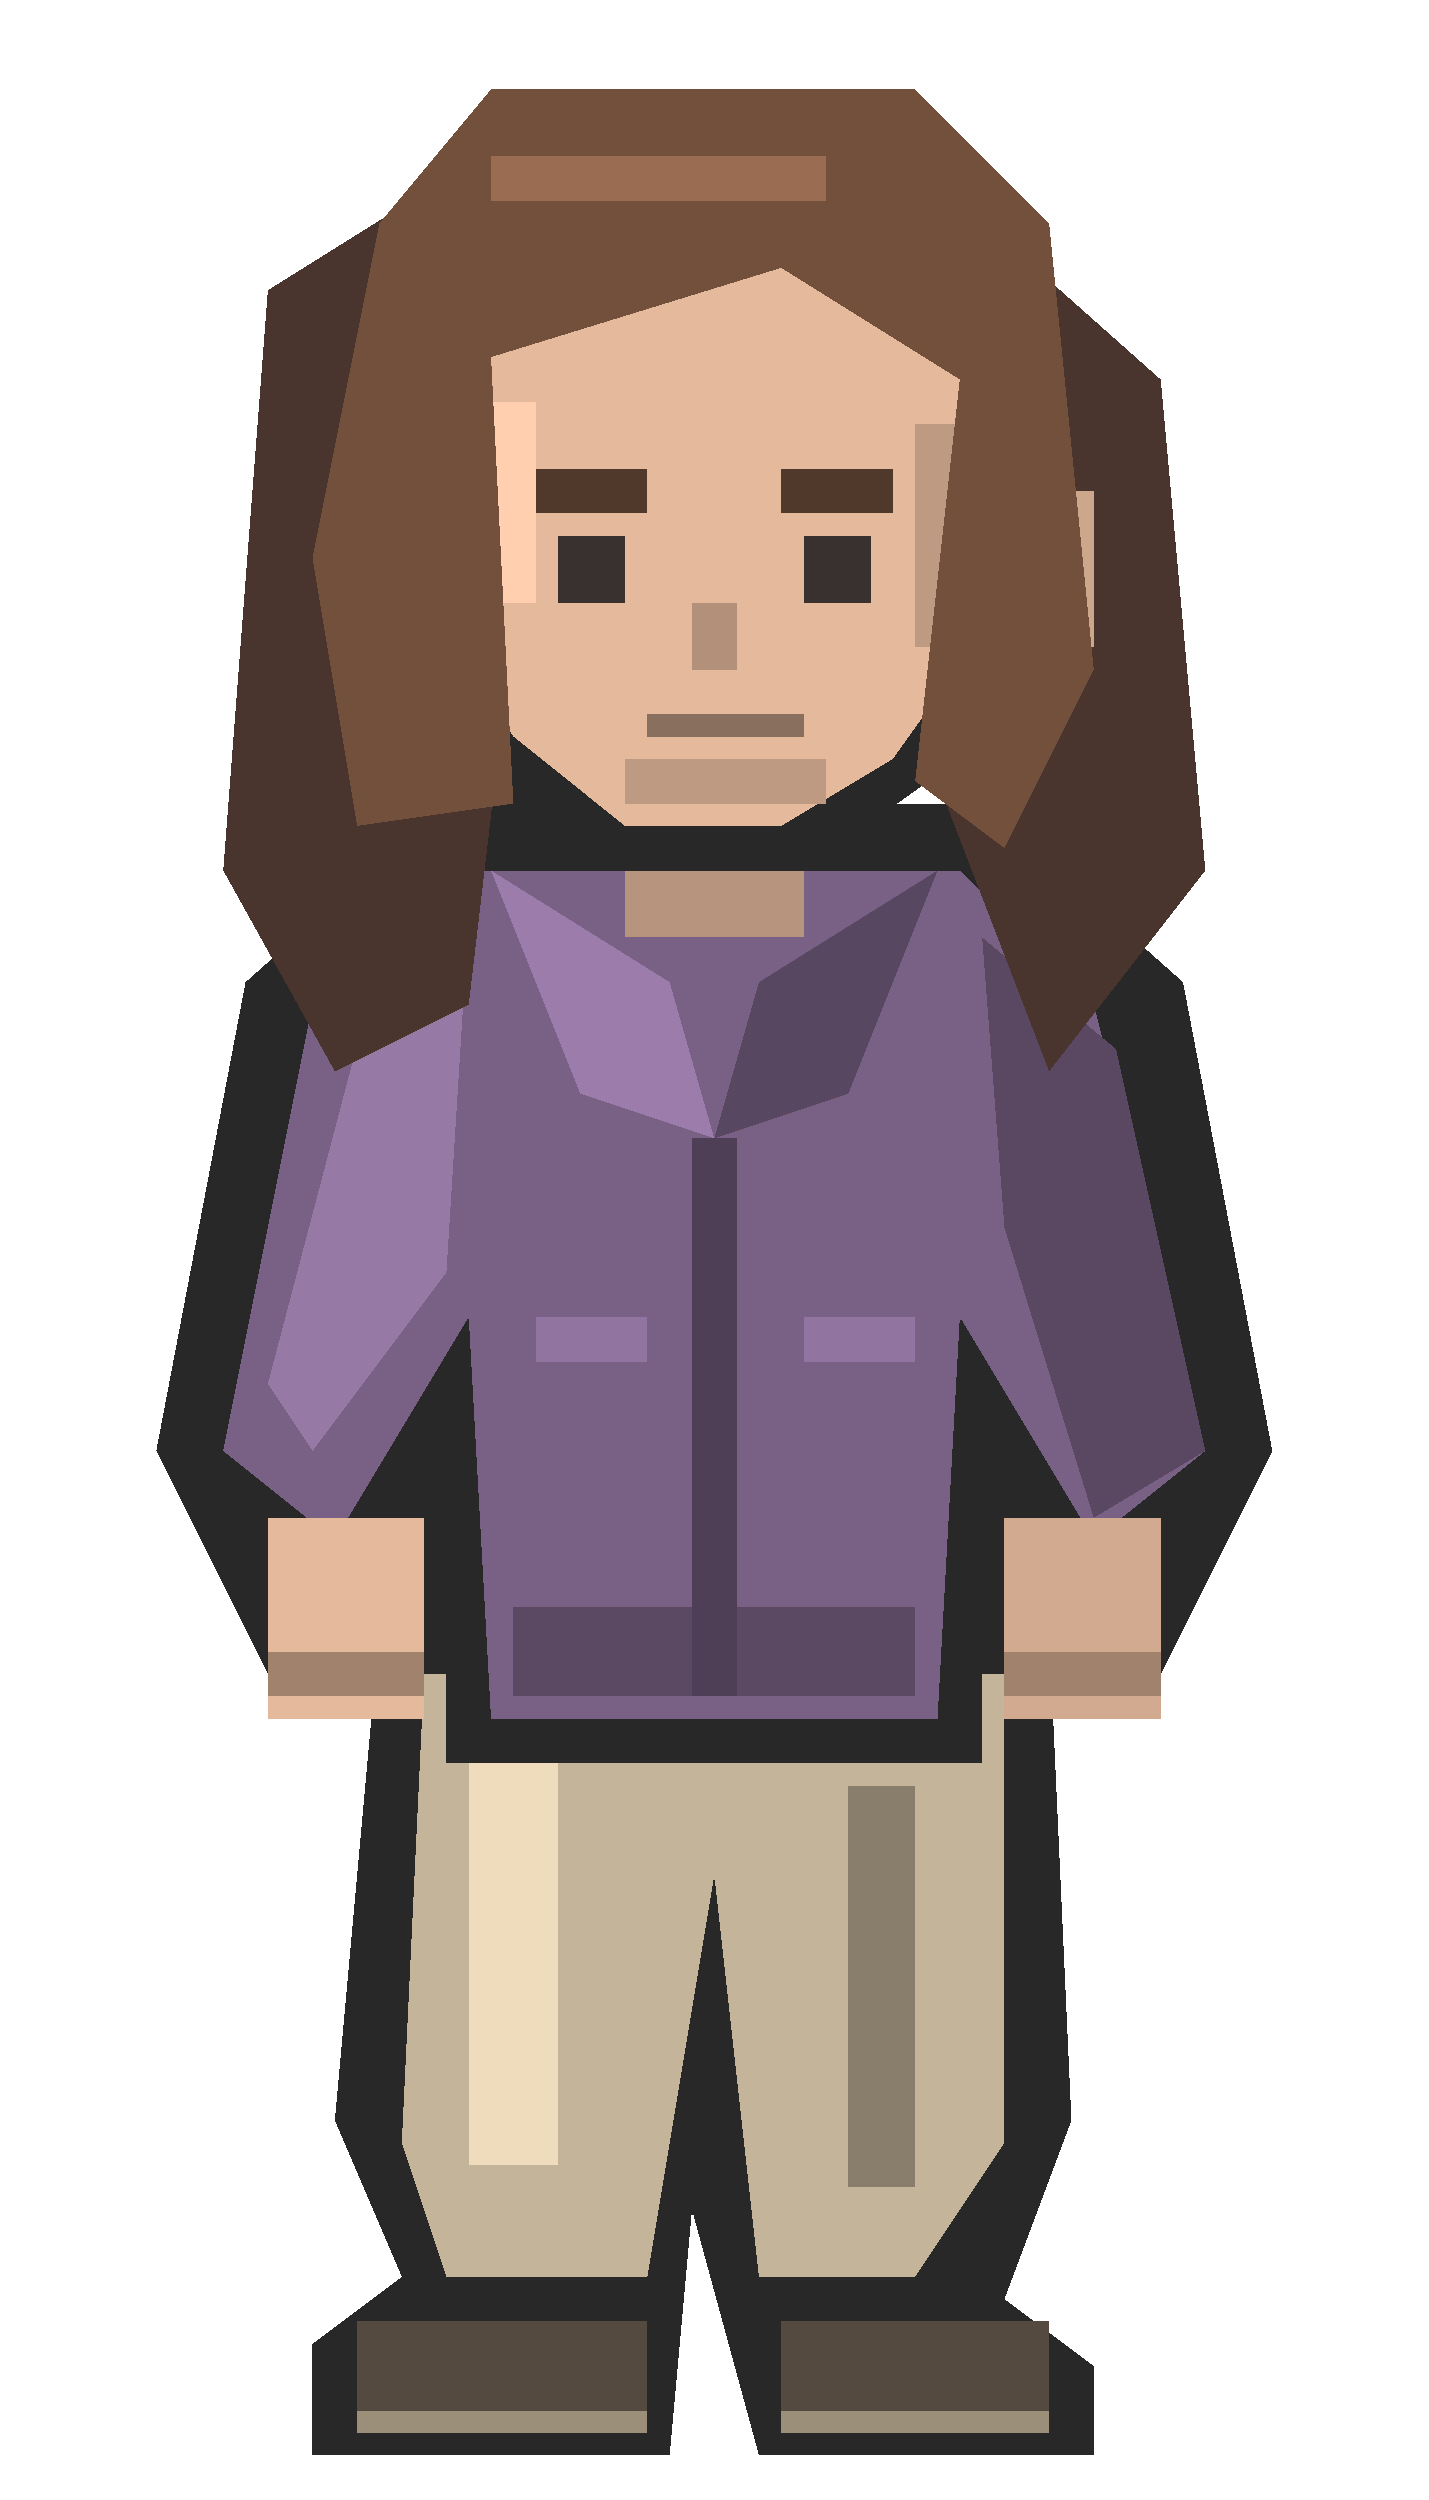
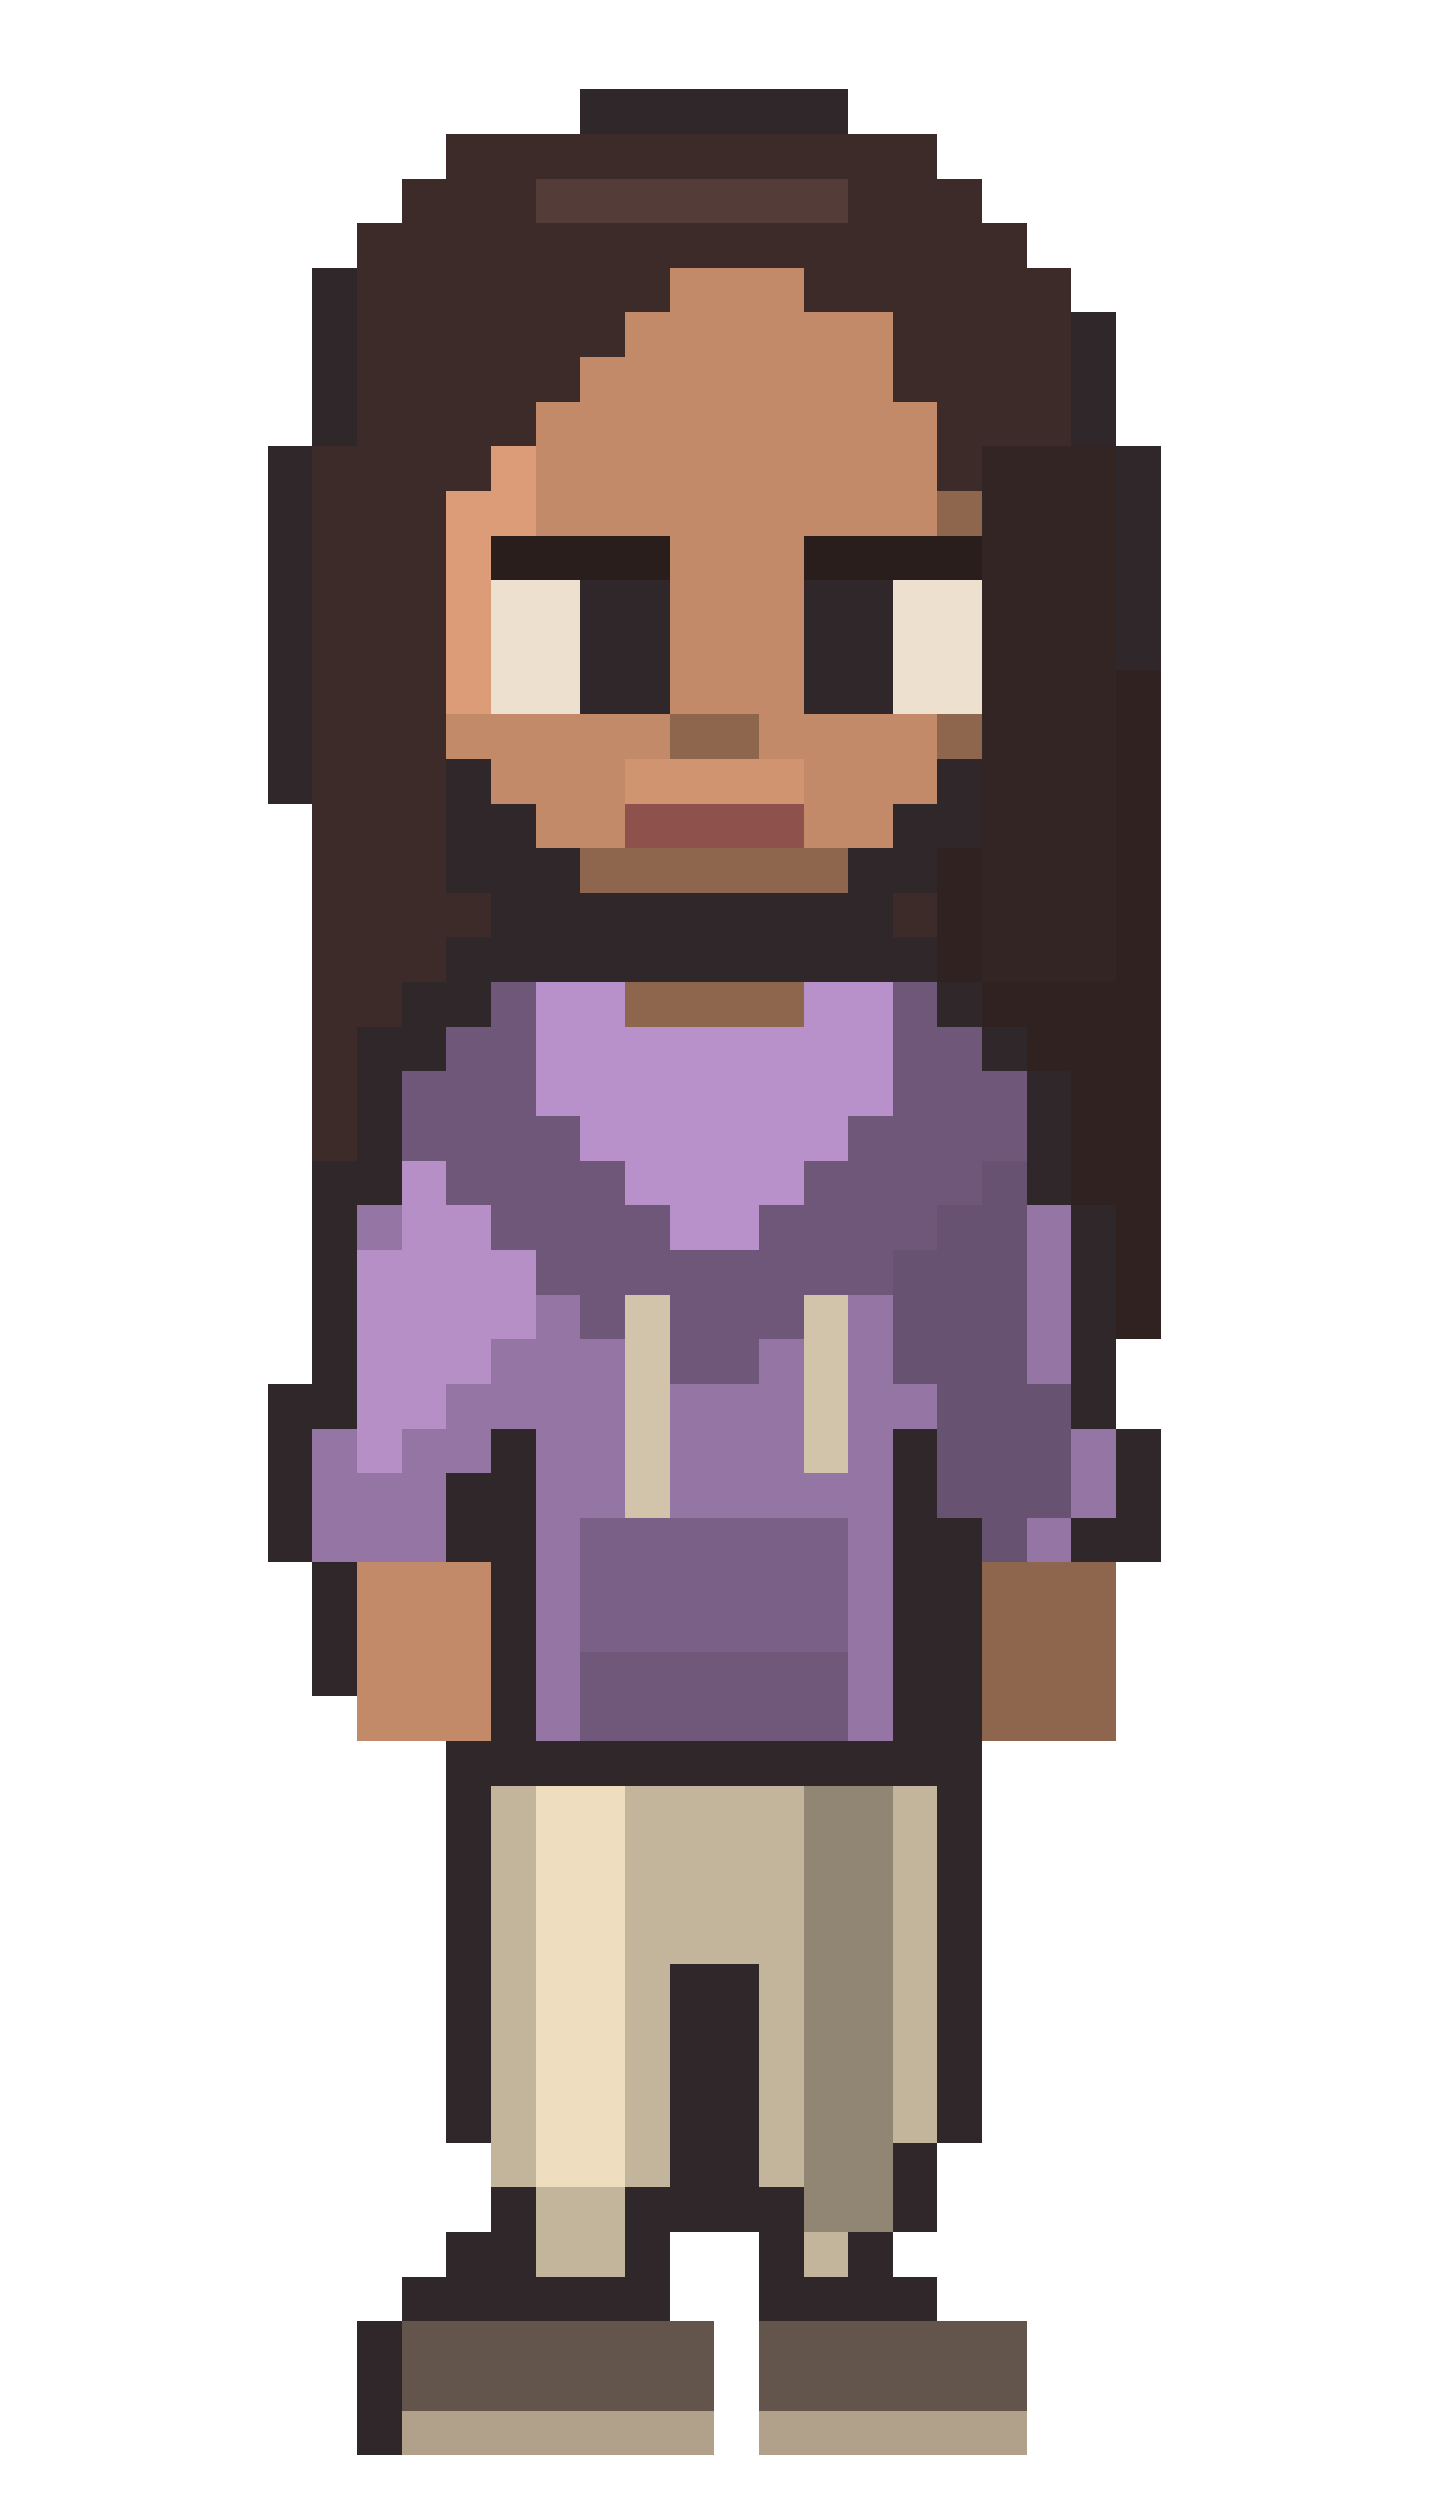
- <svg xmlns="http://www.w3.org/2000/svg" width="64" height="112" viewBox="0 0 64 112" shape-rendering="crispEdges">
-   <g>
-     <polygon points="17,73 47,73 48,95 45,103 49,106 49,110 34,110 31,99 30,110 14,110 14,105 18,102 15,95" fill="#292829" />
-     <polygon points="19,75 45,75 45,96 41,102 34,102 32,84 29,102 20,102 18,96" fill="#c3b49a" />
-     <rect x="21" y="79" width="4" height="18" fill="#eedcbc" />
-     <rect x="38" y="80" width="3" height="18" fill="#897e6c" />
-     <rect x="16" y="104" width="13" height="4" fill="#544a40" />
-     <rect x="35" y="104" width="12" height="4" fill="#544a40" />
-     <rect x="16" y="108" width="13" height="1" fill="#9b8f79" />
-     <rect x="35" y="108" width="12" height="1" fill="#9b8f79" />
-     <polygon points="20,36 44,36 53,44 57,65 52,75 44,74 44,79 20,79 20,74 12,75 7,65 11,44" fill="#292829" />
-     <polygon points="21,39 43,39 49,45 54,65 49,69 43,59 42,77 22,77 21,59 15,69 10,65 14,45" fill="#796185" />
-     <polygon points="17,43 21,41 20,57 14,65 12,62" fill="#9779a6" />
-     <polygon points="44,42 50,47 54,65 49,68 45,55" fill="#5a4862" />
-     <rect x="23" y="72" width="18" height="4" fill="#5b4964" />
-     <rect x="12" y="68" width="7" height="9" fill="#e4b99c" />
-     <rect x="45" y="68" width="7" height="9" fill="#d2aa90" />
-     <rect x="12" y="74" width="7" height="2" fill="#a0826d" />
-     <rect x="45" y="74" width="7" height="2" fill="#a0826d" />
-     <polygon points="22,39 30,44 32,51 26,49" fill="#9b7caa" />
-     <polygon points="42,39 34,44 32,51 38,49" fill="#584761" />
-     <rect x="31" y="51" width="2" height="25" fill="#4f3f56" />
-     <rect x="24" y="59" width="5" height="2" fill="#9174a0" />
-     <rect x="36" y="59" width="5" height="2" fill="#9174a0" />
-     <rect x="28" y="32" width="8" height="10" fill="#b6947d" />
-     <polygon points="12,13 20,8 23,28 21,45 15,48 10,39" fill="#49352e" />
-     <polygon points="43,9 52,17 54,39 47,48 42,35" fill="#49352e" />
-     <polygon points="23,6 41,6 47,12 48,26 43,34 36,39 27,39 20,34 16,26 17,12" fill="#292829" />
-     <polygon points="24,9 40,9 45,14 45,27 40,34 35,37 28,37 23,33 19,27 19,14" fill="#e4b99c" />
-     <rect x="20" y="18" width="4" height="9" fill="#ffcfaf" />
-     <rect x="41" y="19" width="4" height="10" fill="#bd9a81" />
-     <rect x="28" y="34" width="9" height="2" fill="#bd9a81" />
-     <rect x="15" y="22" width="5" height="7" fill="#e4b99c" />
-     <rect x="44" y="22" width="5" height="7" fill="#cda78c" />
-     <polygon points="17,10 22,4 41,4 47,10 49,30 45,38 41,35 43,17 35,12 22,16 23,36 16,37 14,25" fill="#72503c" />
-     <rect x="22" y="7" width="15" height="2" fill="#9a6c51" />
-     <rect x="24" y="21" width="5" height="2" fill="#50382a" />
-     <rect x="35" y="21" width="5" height="2" fill="#50382a" />
-     <rect x="25" y="24" width="3" height="3" fill="#38312f" />
-     <rect x="36" y="24" width="3" height="3" fill="#38312f" />
-     <rect x="31" y="27" width="2" height="3" fill="#b2907a" />
-     <rect x="29" y="32" width="7" height="1" fill="#896f5e" />
-   </g>
+ <svg xmlns="http://www.w3.org/2000/svg" width="32" height="56" viewBox="0 0 32 56" shape-rendering="crispEdges">
+   <path fill="#30272a" d="M13 2h6v1h-6zM7 6h1v1h-1zM7 7h1v1h-1zM24 7h1v1h-1zM7 8h1v1h-1zM24 8h1v1h-1zM7 9h1v1h-1zM24 9h1v1h-1zM6 10h1v1h-1zM25 10h1v1h-1zM6 11h1v1h-1zM25 11h1v1h-1zM6 12h1v1h-1zM25 12h1v1h-1zM6 13h1v1h-1zM13 13h2v1h-2zM18 13h2v1h-2zM25 13h1v1h-1zM6 14h1v1h-1zM13 14h2v1h-2zM18 14h2v1h-2zM25 14h1v1h-1zM6 15h1v1h-1zM13 15h2v1h-2zM18 15h2v1h-2zM6 16h1v1h-1zM6 17h1v1h-1zM10 17h1v1h-1zM21 17h1v1h-1zM10 18h2v1h-2zM20 18h2v1h-2zM10 19h3v1h-3zM19 19h2v1h-2zM11 20h9v1h-9zM10 21h11v1h-11zM9 22h2v1h-2zM21 22h1v1h-1zM8 23h2v1h-2zM22 23h1v1h-1zM8 24h1v1h-1zM23 24h1v1h-1zM8 25h1v1h-1zM23 25h1v1h-1zM7 26h2v1h-2zM23 26h1v1h-1zM7 27h1v1h-1zM24 27h1v1h-1zM7 28h1v1h-1zM24 28h1v1h-1zM7 29h1v1h-1zM24 29h1v1h-1zM7 30h1v1h-1zM24 30h1v1h-1zM6 31h2v1h-2zM24 31h1v1h-1zM6 32h1v1h-1zM11 32h1v1h-1zM20 32h1v1h-1zM25 32h1v1h-1zM6 33h1v1h-1zM10 33h2v1h-2zM20 33h1v1h-1zM25 33h1v1h-1zM6 34h1v1h-1zM10 34h2v1h-2zM20 34h2v1h-2zM24 34h2v1h-2zM7 35h1v1h-1zM11 35h1v1h-1zM20 35h2v1h-2zM7 36h1v1h-1zM11 36h1v1h-1zM20 36h2v1h-2zM7 37h1v1h-1zM11 37h1v1h-1zM20 37h2v1h-2zM11 38h1v1h-1zM20 38h2v1h-2zM10 39h12v1h-12zM10 40h1v1h-1zM21 40h1v1h-1zM10 41h1v1h-1zM21 41h1v1h-1zM10 42h1v1h-1zM21 42h1v1h-1zM10 43h1v1h-1zM21 43h1v1h-1zM10 44h1v1h-1zM15 44h2v1h-2zM21 44h1v1h-1zM10 45h1v1h-1zM15 45h2v1h-2zM21 45h1v1h-1zM10 46h1v1h-1zM15 46h2v1h-2zM21 46h1v1h-1zM10 47h1v1h-1zM15 47h2v1h-2zM21 47h1v1h-1zM15 48h2v1h-2zM20 48h1v1h-1zM11 49h1v1h-1zM14 49h4v1h-4zM20 49h1v1h-1zM10 50h2v1h-2zM14 50h1v1h-1zM17 50h1v1h-1zM19 50h1v1h-1zM9 51h6v1h-6zM17 51h4v1h-4zM8 52h1v1h-1zM8 53h1v1h-1zM8 54h1v1h-1z" />
+   <path fill="#3c2b29" d="M10 3h11v1h-11zM9 4h3v1h-3zM19 4h3v1h-3zM8 5h15v1h-15zM8 6h7v1h-7zM18 6h6v1h-6zM8 7h6v1h-6zM20 7h4v1h-4zM8 8h5v1h-5zM20 8h4v1h-4zM8 9h4v1h-4zM21 9h3v1h-3zM7 10h4v1h-4zM21 10h1v1h-1zM7 11h3v1h-3zM7 12h3v1h-3zM7 13h3v1h-3zM7 14h3v1h-3zM7 15h3v1h-3zM7 16h3v1h-3zM7 17h3v1h-3zM7 18h3v1h-3zM7 19h3v1h-3zM7 20h4v1h-4zM20 20h1v1h-1zM7 21h3v1h-3zM7 22h2v1h-2zM7 23h1v1h-1zM7 24h1v1h-1zM7 25h1v1h-1z" />
+   <path fill="#543c39" d="M12 4h7v1h-7z" />
+   <path fill="#c28a69" d="M15 6h3v1h-3zM14 7h6v1h-6zM13 8h7v1h-7zM12 9h9v1h-9zM12 10h9v1h-9zM12 11h9v1h-9zM15 12h3v1h-3zM15 13h3v1h-3zM15 14h3v1h-3zM15 15h3v1h-3zM10 16h5v1h-5zM17 16h4v1h-4zM11 17h3v1h-3zM18 17h3v1h-3zM12 18h2v1h-2zM18 18h2v1h-2zM8 35h3v1h-3zM8 36h3v1h-3zM8 37h3v1h-3zM8 38h3v1h-3z" />
+   <path fill="#db9c77" d="M11 10h1v1h-1zM10 11h2v1h-2zM10 12h1v1h-1zM10 13h1v1h-1zM10 14h1v1h-1zM10 15h1v1h-1z" />
+   <path fill="#332523" d="M22 10h3v1h-3zM22 11h3v1h-3zM22 12h3v1h-3zM22 13h3v1h-3zM22 14h3v1h-3zM22 15h3v1h-3zM22 16h3v1h-3zM22 17h3v1h-3zM22 18h3v1h-3zM22 19h3v1h-3zM22 20h3v1h-3zM22 21h3v1h-3z" />
+   <path fill="#8e654d" d="M21 11h1v1h-1zM15 16h2v1h-2zM21 16h1v1h-1zM13 19h6v1h-6zM14 22h4v1h-4zM22 35h3v1h-3zM22 36h3v1h-3zM22 37h3v1h-3zM22 38h3v1h-3z" />
+   <path fill="#2a1e1d" d="M11 12h4v1h-4zM18 12h4v1h-4z" />
+   <path fill="#ede0ce" d="M11 13h2v1h-2zM20 13h2v1h-2zM11 14h2v1h-2zM20 14h2v1h-2zM11 15h2v1h-2zM20 15h2v1h-2z" />
+   <path fill="#302221" d="M25 15h1v1h-1zM25 16h1v1h-1zM25 17h1v1h-1zM25 18h1v1h-1zM21 19h1v1h-1zM25 19h1v1h-1zM21 20h1v1h-1zM25 20h1v1h-1zM21 21h1v1h-1zM25 21h1v1h-1zM22 22h4v1h-4zM23 23h3v1h-3zM24 24h2v1h-2zM24 25h2v1h-2zM24 26h2v1h-2zM25 27h1v1h-1zM25 28h1v1h-1zM25 29h1v1h-1z" />
+   <path fill="#d09470" d="M14 17h4v1h-4z" />
+   <path fill="#8e514b" d="M14 18h4v1h-4z" />
+   <path fill="#6e5779" d="M11 22h1v1h-1zM20 22h1v1h-1zM10 23h2v1h-2zM20 23h2v1h-2zM9 24h3v1h-3zM20 24h3v1h-3zM9 25h4v1h-4zM19 25h4v1h-4zM10 26h4v1h-4zM18 26h4v1h-4zM11 27h4v1h-4zM17 27h4v1h-4zM12 28h8v1h-8zM13 29h1v1h-1zM15 29h3v1h-3zM15 30h2v1h-2z" />
+   <path fill="#b991ca" d="M12 22h2v1h-2zM18 22h2v1h-2zM12 23h8v1h-8zM12 24h8v1h-8zM13 25h6v1h-6zM14 26h4v1h-4zM15 27h2v1h-2z" />
+   <path fill="#b68fc7" d="M9 26h1v1h-1zM9 27h2v1h-2zM8 28h4v1h-4zM8 29h4v1h-4zM8 30h3v1h-3zM8 31h2v1h-2zM8 32h1v1h-1z" />
+   <path fill="#685272" d="M22 26h1v1h-1zM21 27h2v1h-2zM20 28h3v1h-3zM20 29h3v1h-3zM20 30h3v1h-3zM21 31h3v1h-3zM21 32h3v1h-3zM21 33h3v1h-3zM22 34h1v1h-1z" />
+   <path fill="#9575a3" d="M8 27h1v1h-1zM23 27h1v1h-1zM23 28h1v1h-1zM12 29h1v1h-1zM19 29h1v1h-1zM23 29h1v1h-1zM11 30h3v1h-3zM17 30h1v1h-1zM19 30h1v1h-1zM23 30h1v1h-1zM10 31h4v1h-4zM15 31h3v1h-3zM19 31h2v1h-2zM7 32h1v1h-1zM9 32h2v1h-2zM12 32h2v1h-2zM15 32h3v1h-3zM19 32h1v1h-1zM24 32h1v1h-1zM7 33h3v1h-3zM12 33h2v1h-2zM15 33h5v1h-5zM24 33h1v1h-1zM7 34h3v1h-3zM12 34h1v1h-1zM19 34h1v1h-1zM23 34h1v1h-1zM12 35h1v1h-1zM19 35h1v1h-1zM12 36h1v1h-1zM19 36h1v1h-1zM12 37h1v1h-1zM19 37h1v1h-1zM12 38h1v1h-1zM19 38h1v1h-1z" />
+   <path fill="#d2c4aa" d="M14 29h1v1h-1zM18 29h1v1h-1zM14 30h1v1h-1zM18 30h1v1h-1zM14 31h1v1h-1zM18 31h1v1h-1zM14 32h1v1h-1zM18 32h1v1h-1zM14 33h1v1h-1z" />
+   <path fill="#7a6086" d="M13 34h6v1h-6zM13 35h6v1h-6zM13 36h6v1h-6z" />
+   <path fill="#70587a" d="M13 37h6v1h-6zM13 38h6v1h-6z" />
+   <path fill="#c3b59c" d="M11 40h1v1h-1zM14 40h4v1h-4zM20 40h1v1h-1zM11 41h1v1h-1zM14 41h4v1h-4zM20 41h1v1h-1zM11 42h1v1h-1zM14 42h4v1h-4zM20 42h1v1h-1zM11 43h1v1h-1zM14 43h4v1h-4zM20 43h1v1h-1zM11 44h1v1h-1zM14 44h1v1h-1zM17 44h1v1h-1zM20 44h1v1h-1zM11 45h1v1h-1zM14 45h1v1h-1zM17 45h1v1h-1zM20 45h1v1h-1zM11 46h1v1h-1zM14 46h1v1h-1zM17 46h1v1h-1zM20 46h1v1h-1zM11 47h1v1h-1zM14 47h1v1h-1zM17 47h1v1h-1zM20 47h1v1h-1zM11 48h1v1h-1zM14 48h1v1h-1zM17 48h1v1h-1zM12 49h2v1h-2zM12 50h2v1h-2zM18 50h1v1h-1z" />
+   <path fill="#eeddbe" d="M12 40h2v1h-2zM12 41h2v1h-2zM12 42h2v1h-2zM12 43h2v1h-2zM12 44h2v1h-2zM12 45h2v1h-2zM12 46h2v1h-2zM12 47h2v1h-2zM12 48h2v1h-2z" />
+   <path fill="#908673" d="M18 40h2v1h-2zM18 41h2v1h-2zM18 42h2v1h-2zM18 43h2v1h-2zM18 44h2v1h-2zM18 45h2v1h-2zM18 46h2v1h-2zM18 47h2v1h-2zM18 48h2v1h-2zM18 49h2v1h-2z" />
+   <path fill="#63554b" d="M9 52h7v1h-7zM17 52h6v1h-6zM9 53h7v1h-7zM17 53h6v1h-6z" />
+   <path fill="#b1a18b" d="M9 54h7v1h-7zM17 54h6v1h-6z" />
</svg>
